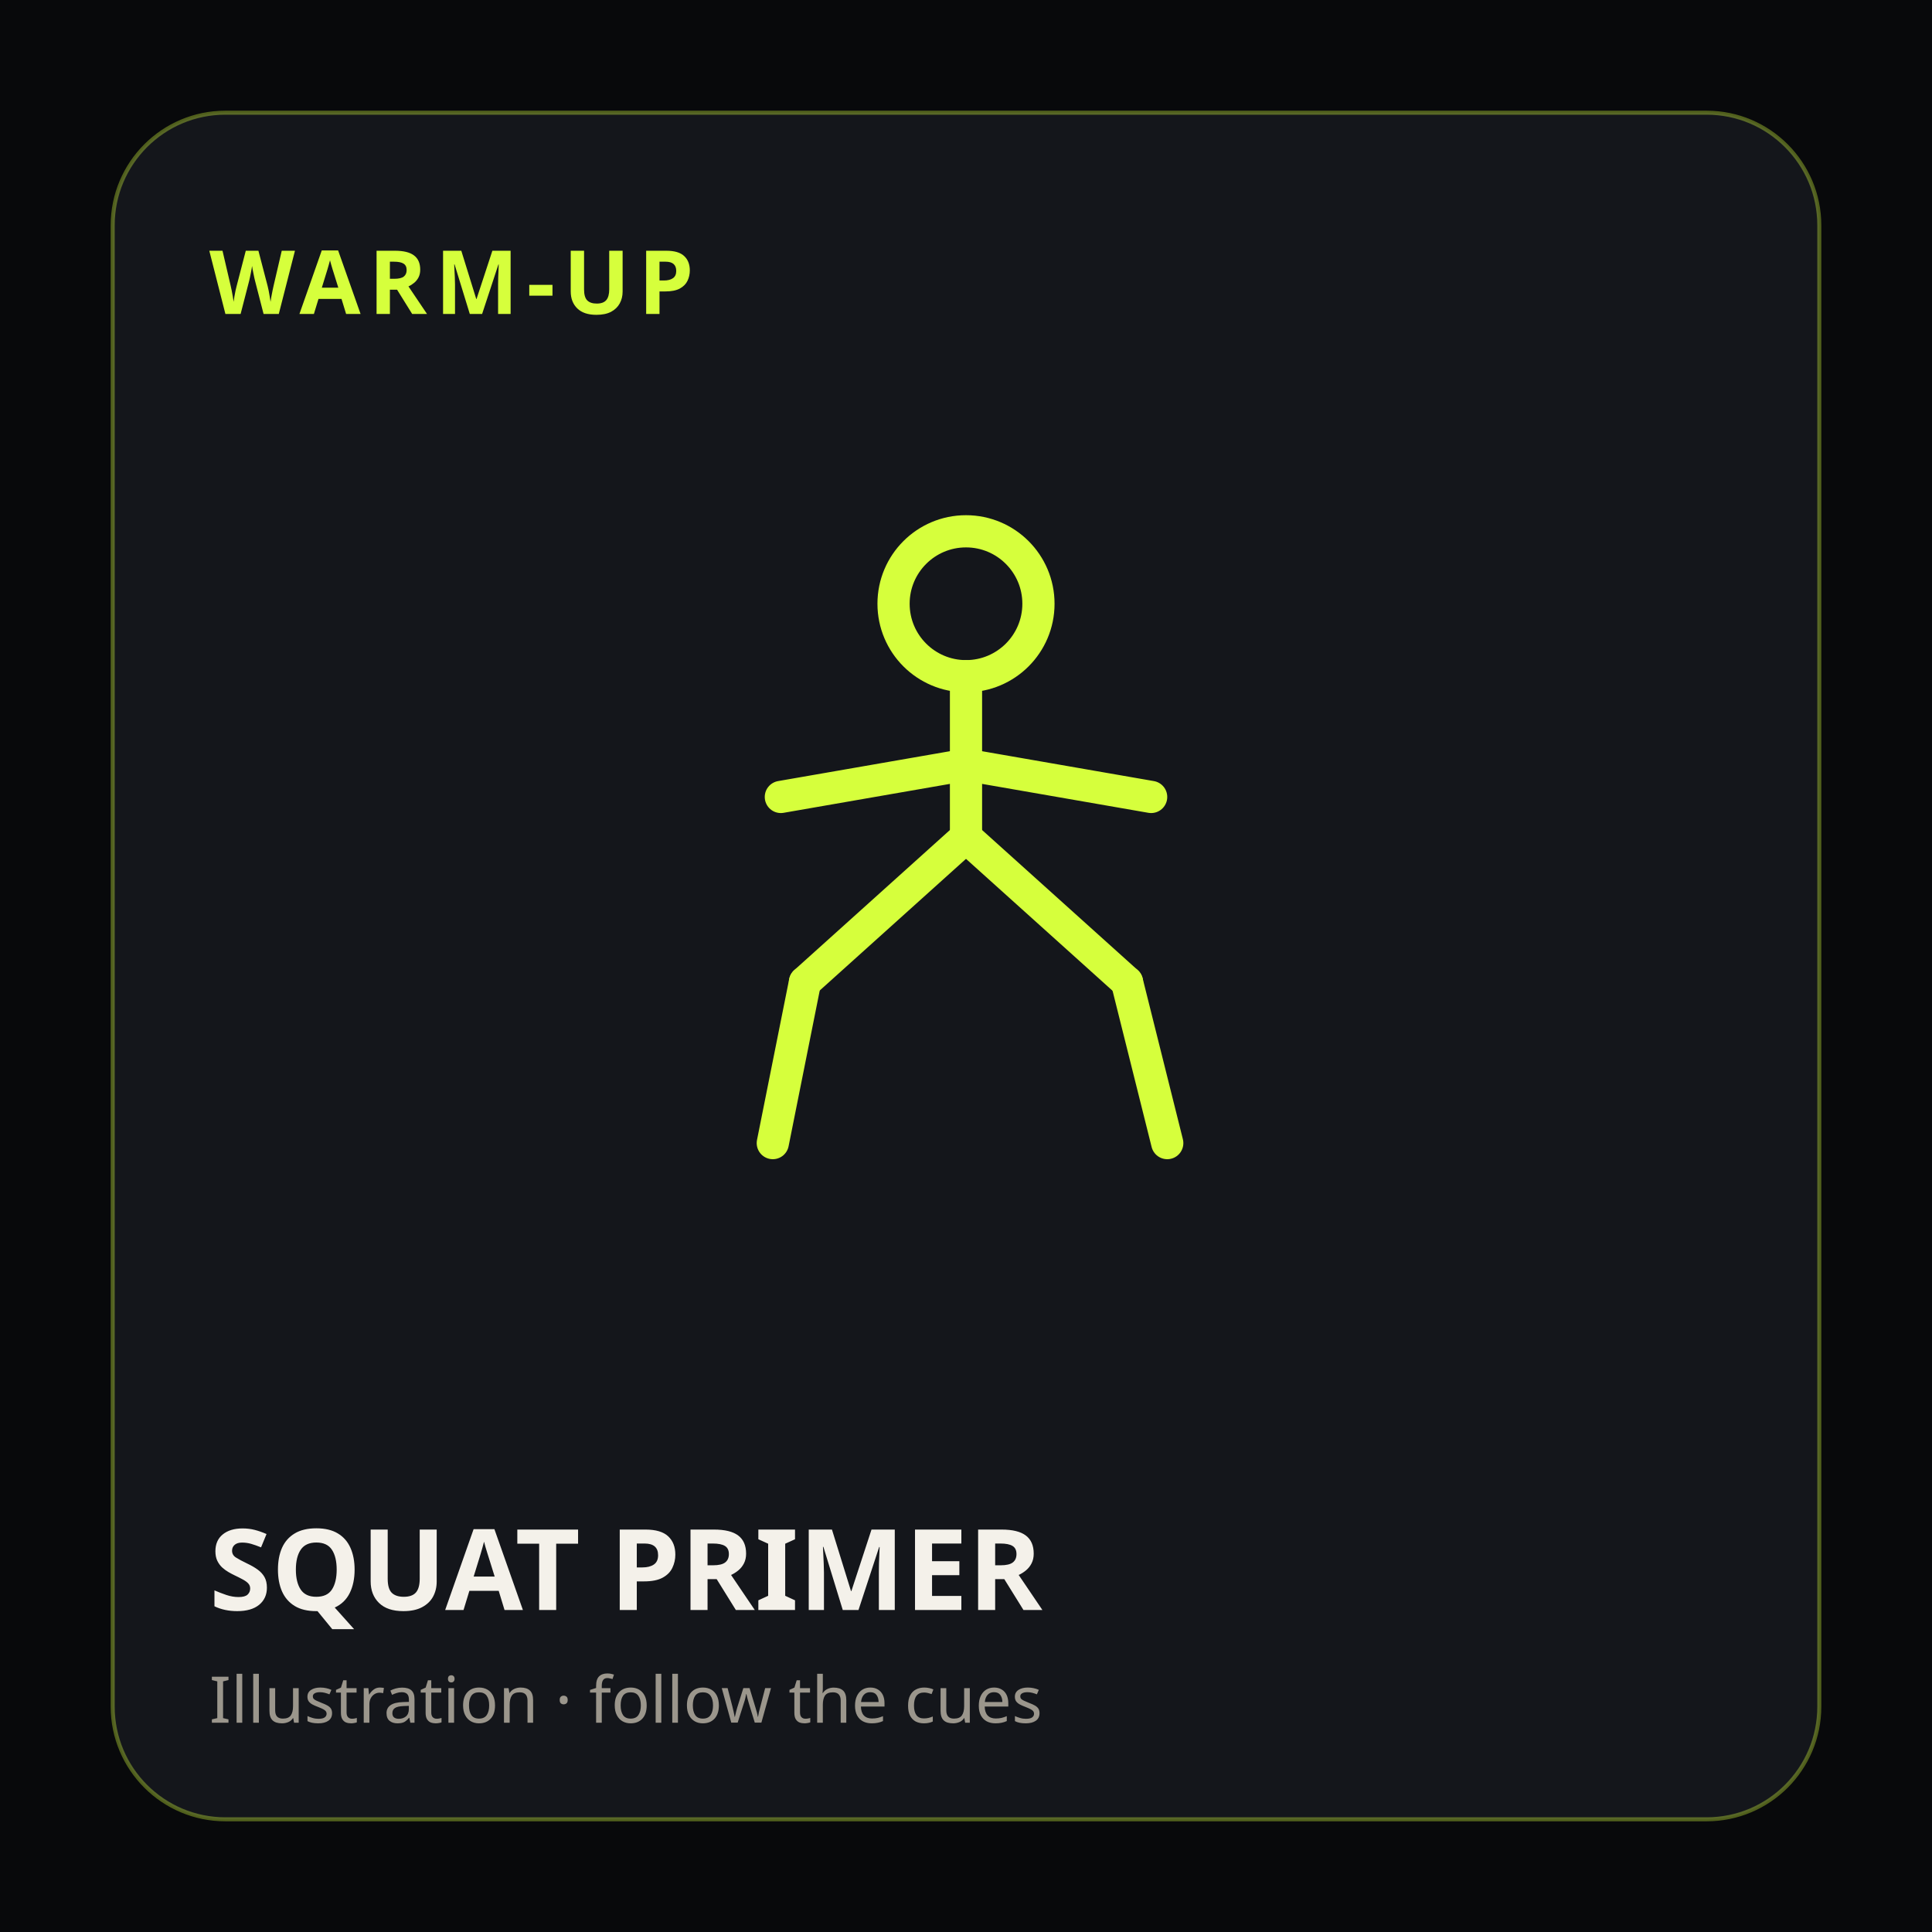
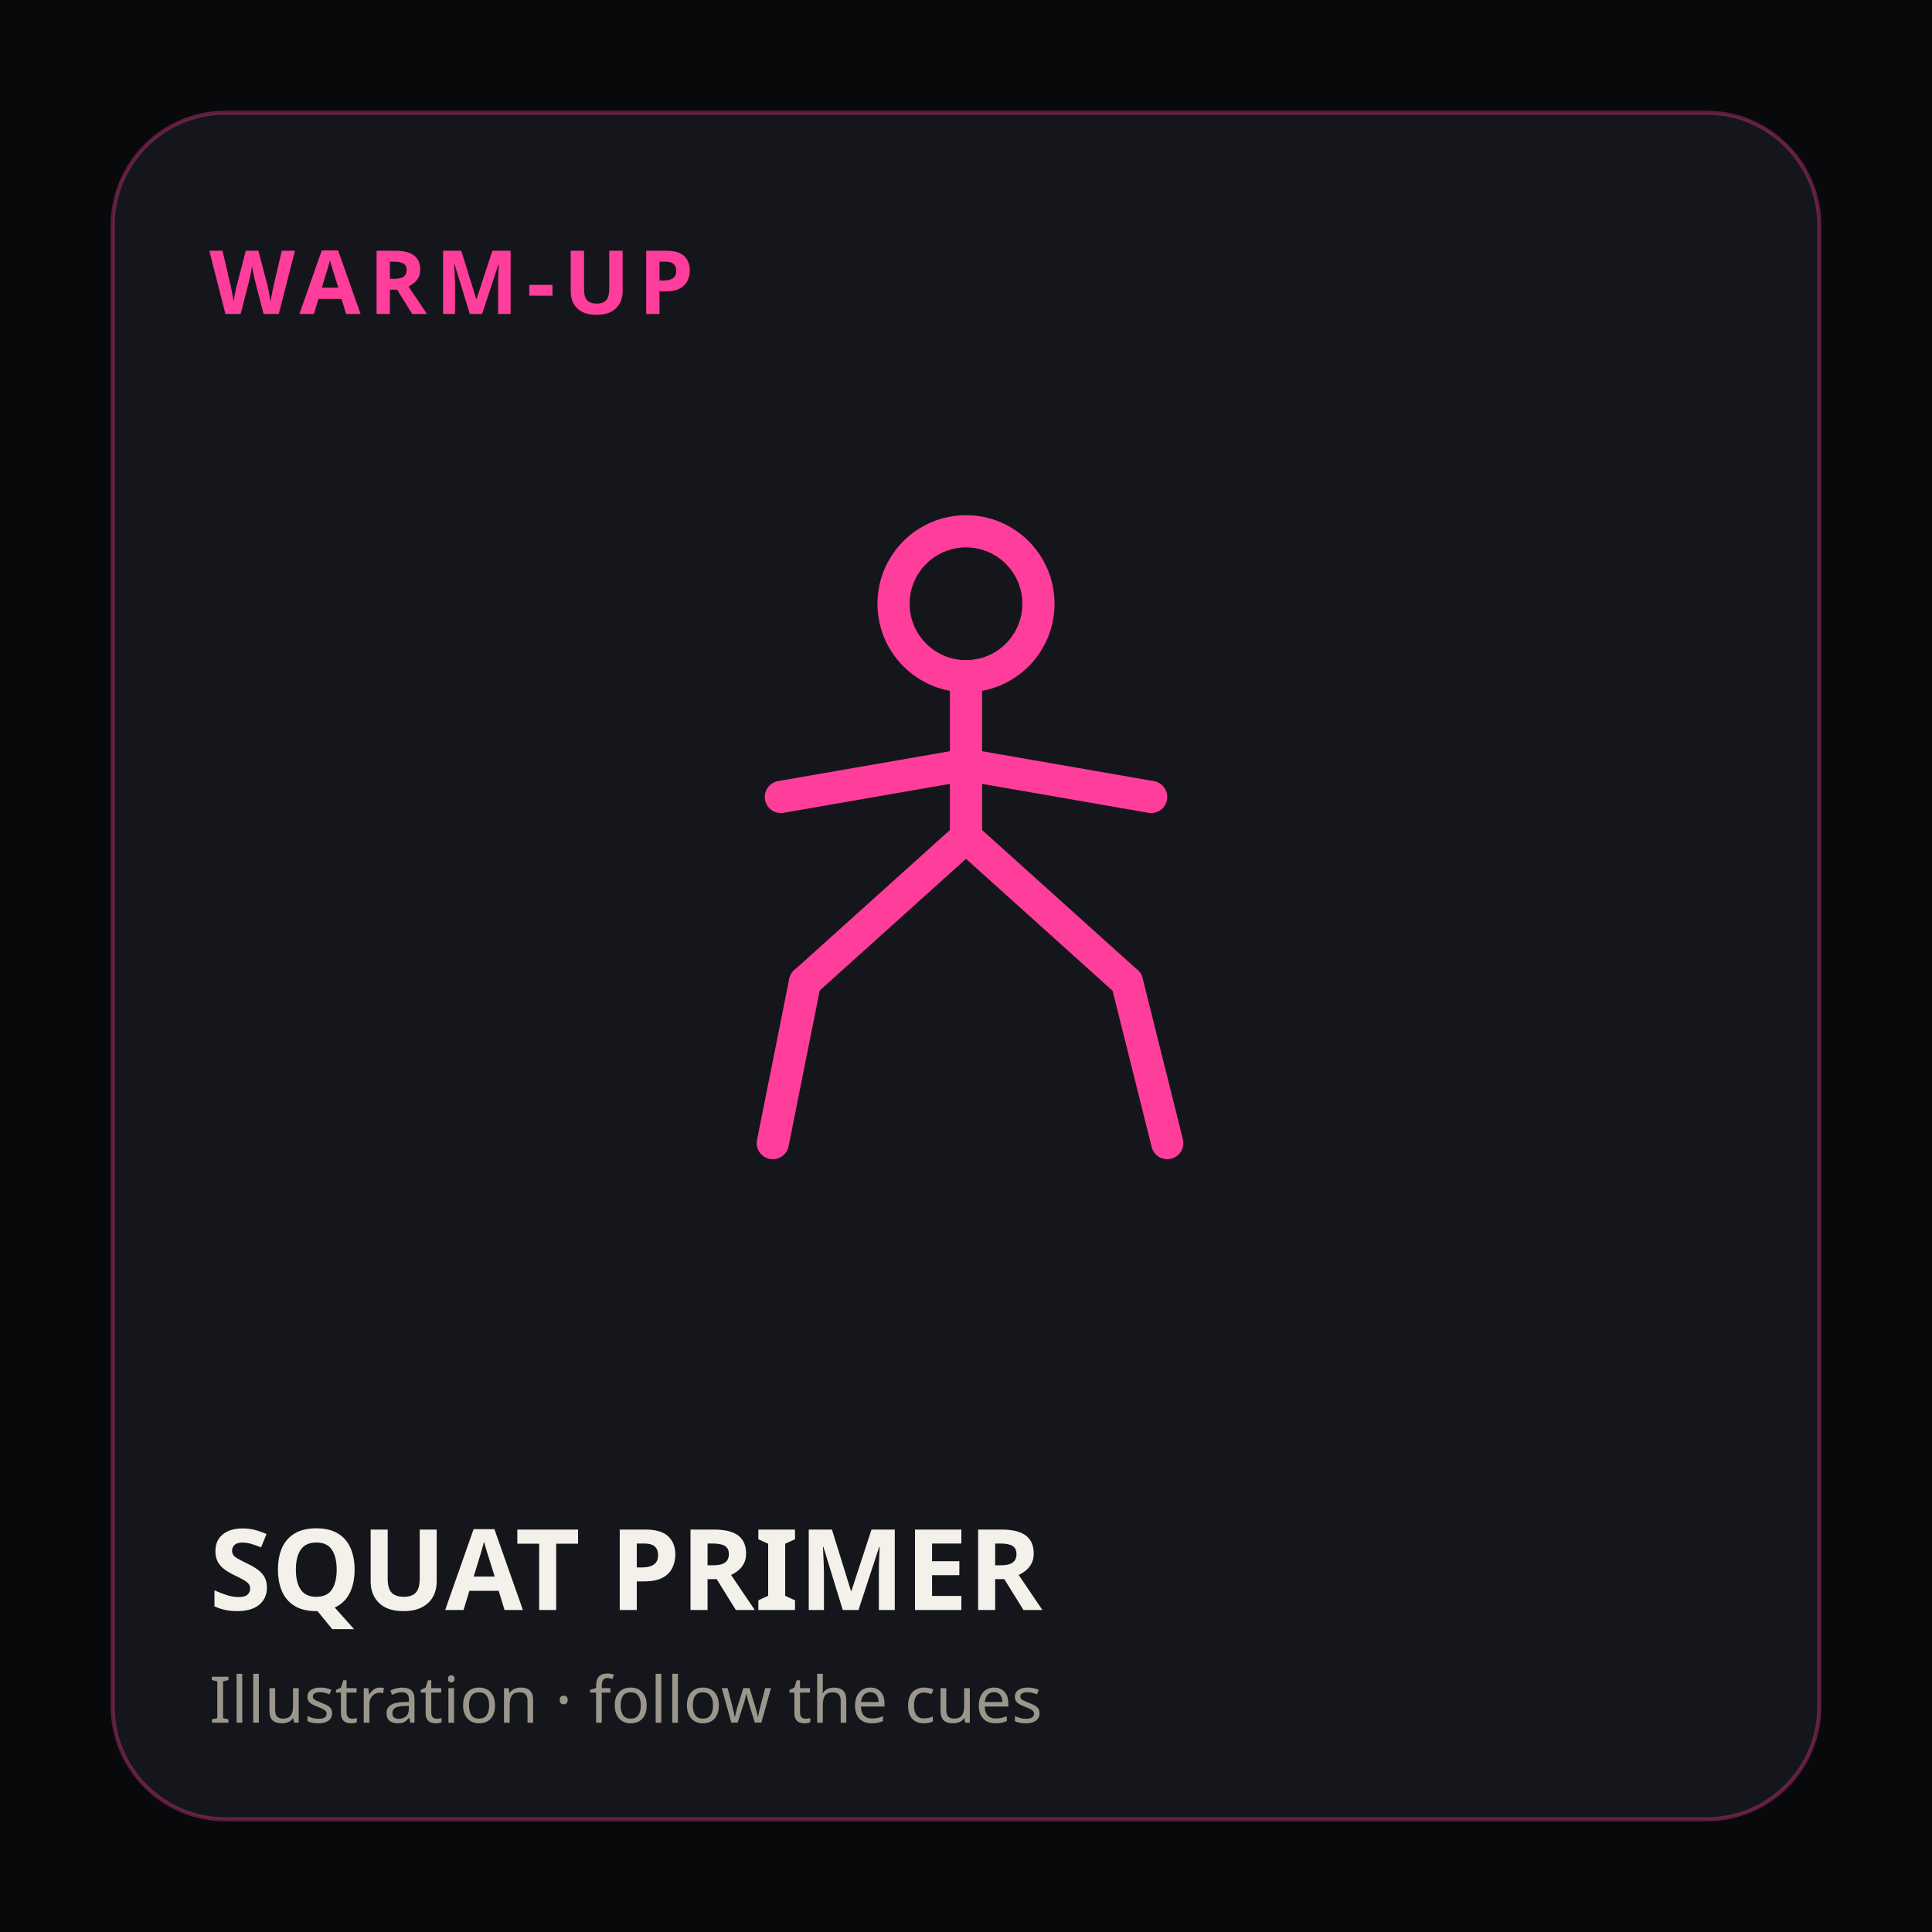
<svg xmlns="http://www.w3.org/2000/svg" width="480" height="480" viewBox="0 0 480 480" role="img">
  <rect width="480" height="480" fill="#08090b" />
-   <rect x="28" y="28" width="424" height="424" rx="28" fill="#14161b" stroke="#d6ff3c" stroke-opacity="0.35" />
-   <text x="52" y="78" fill="#d6ff3c" font-family="ui-sans-serif,system-ui,sans-serif" font-size="22" font-weight="700" letter-spacing="2">WARM-UP</text>
-   <g fill="none" stroke="#d6ff3c" stroke-width="8" stroke-linecap="round" stroke-linejoin="round">
+   <rect x="28" y="28" width="424" height="424" rx="28" fill="#14161b" stroke="#ff3d9a" stroke-opacity="0.35" />
+   <text x="52" y="78" fill="#ff3d9a" font-family="ui-sans-serif,system-ui,sans-serif" font-size="22" font-weight="700" letter-spacing="2">WARM-UP</text>
+   <g fill="none" stroke="#ff3d9a" stroke-width="8" stroke-linecap="round" stroke-linejoin="round">
    <circle cx="240" cy="150" r="18" fill="#14161b" />
    <path d="M240 168 v40" />
    <path d="M240 190 l-46 8 M240 190 l46 8" />
    <path d="M240 208 l-40 36" />
    <path d="M200 244 l-8 40" />
    <path d="M240 208 l40 36" />
    <path d="M280 244 l10 40" />
  </g>
  <text x="52" y="400" fill="#f4f1ea" font-family="ui-sans-serif,system-ui,sans-serif" font-size="28" font-weight="700">SQUAT PRIMER</text>
  <text x="52" y="428" fill="#9b968c" font-family="ui-sans-serif,system-ui,sans-serif" font-size="16">Illustration · follow the cues</text>
</svg>
